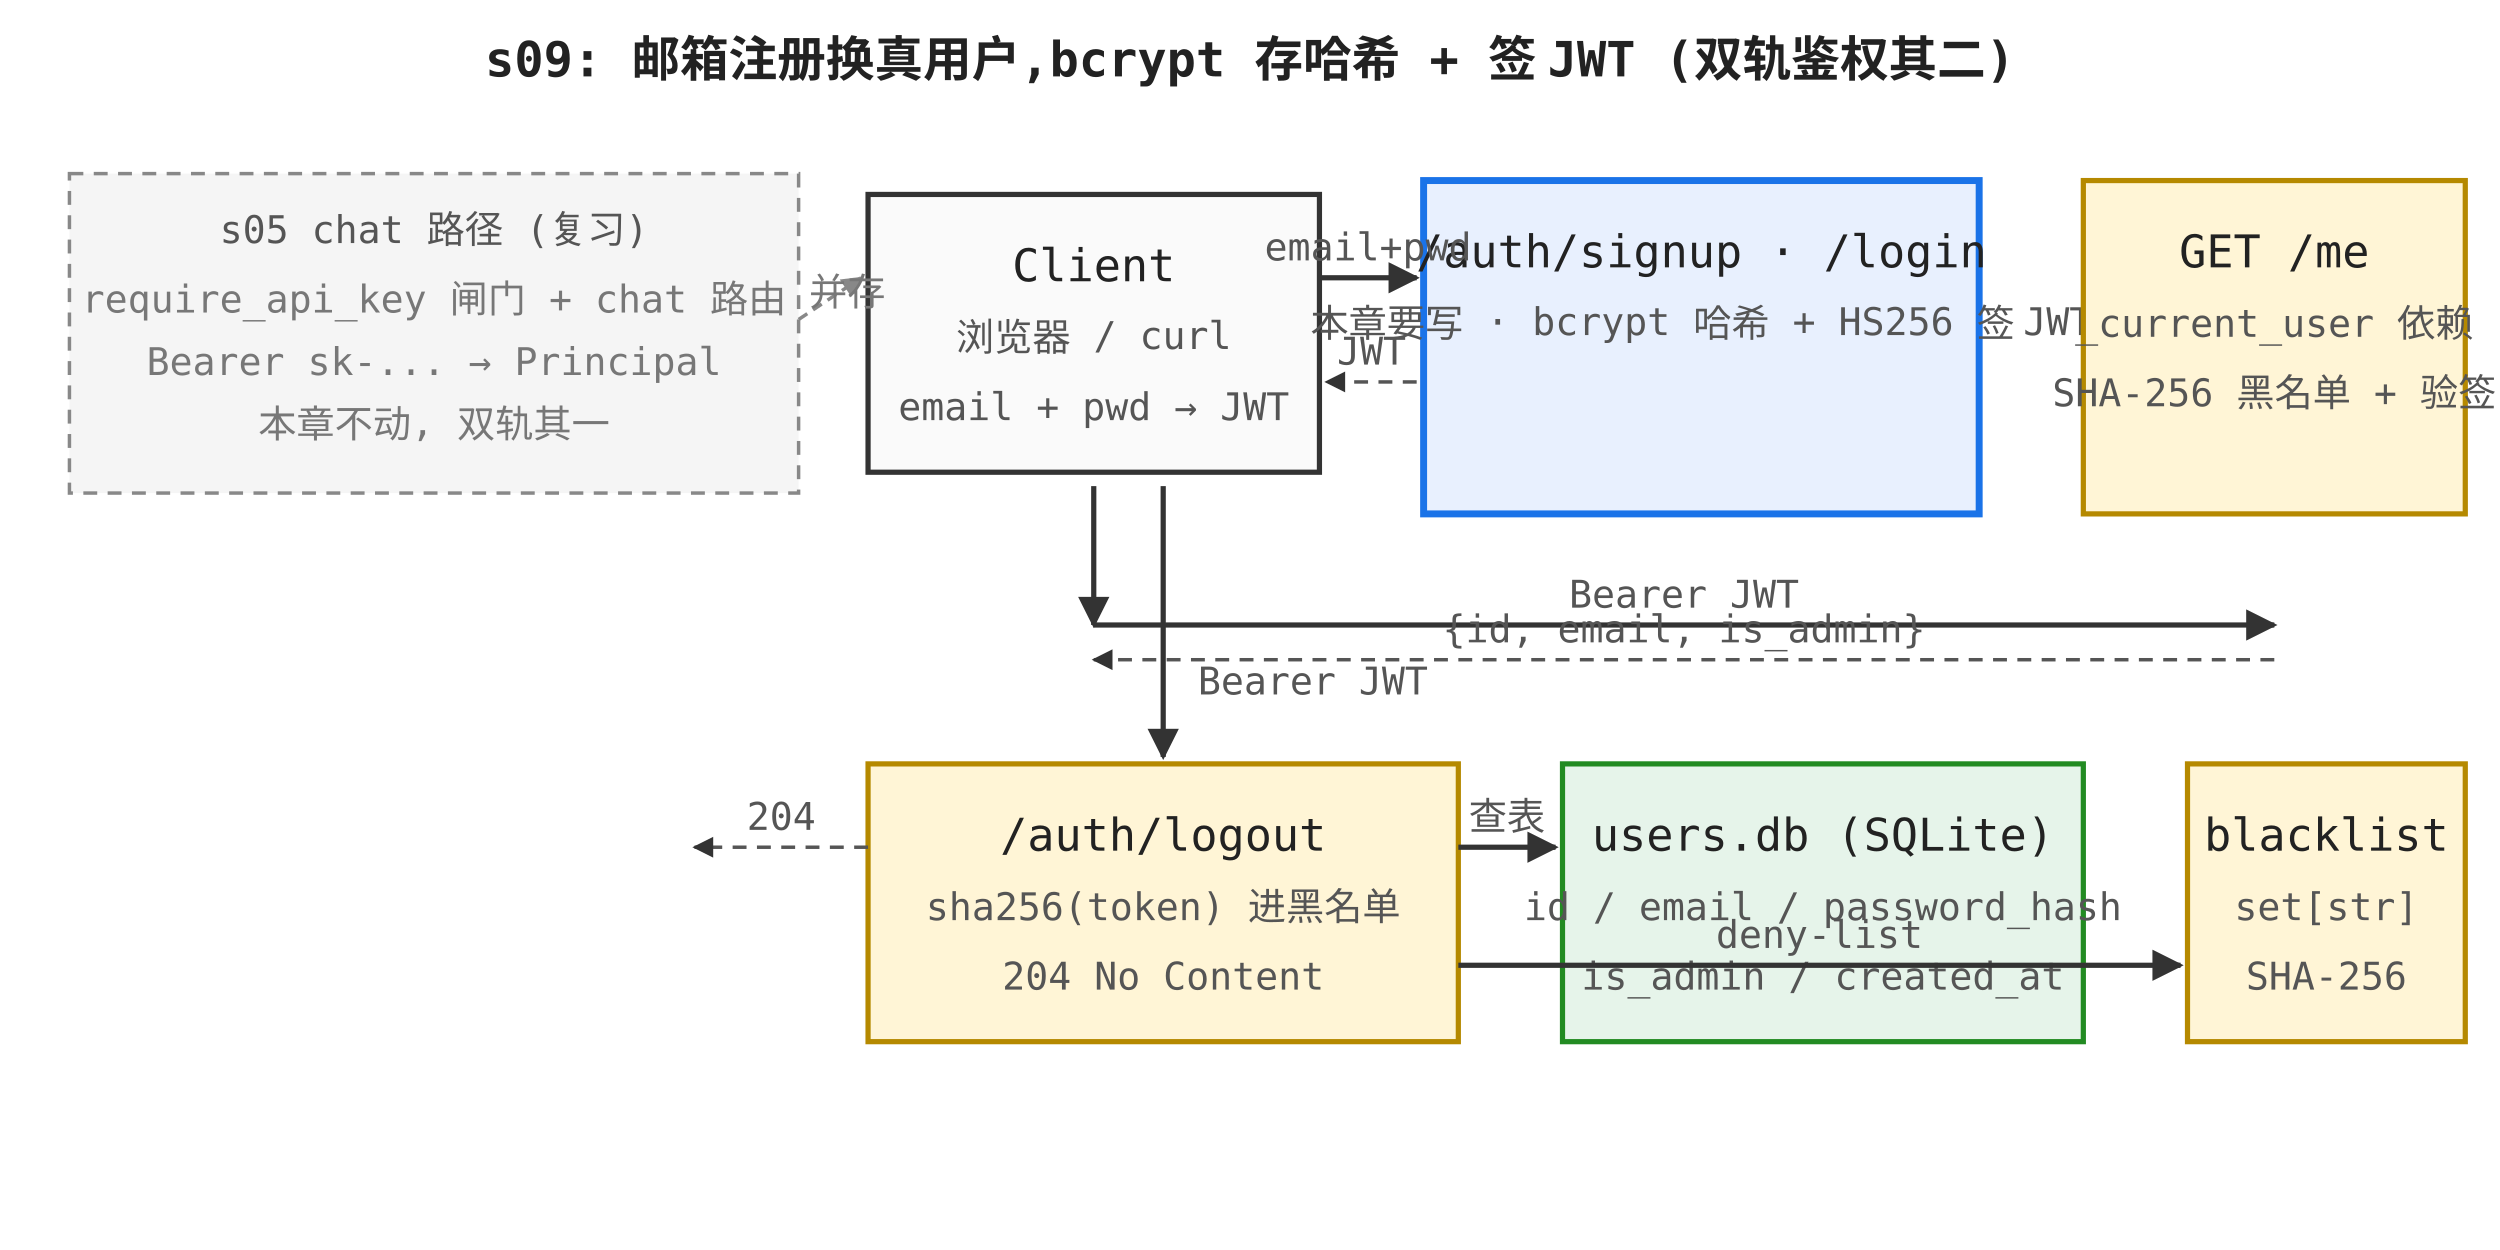
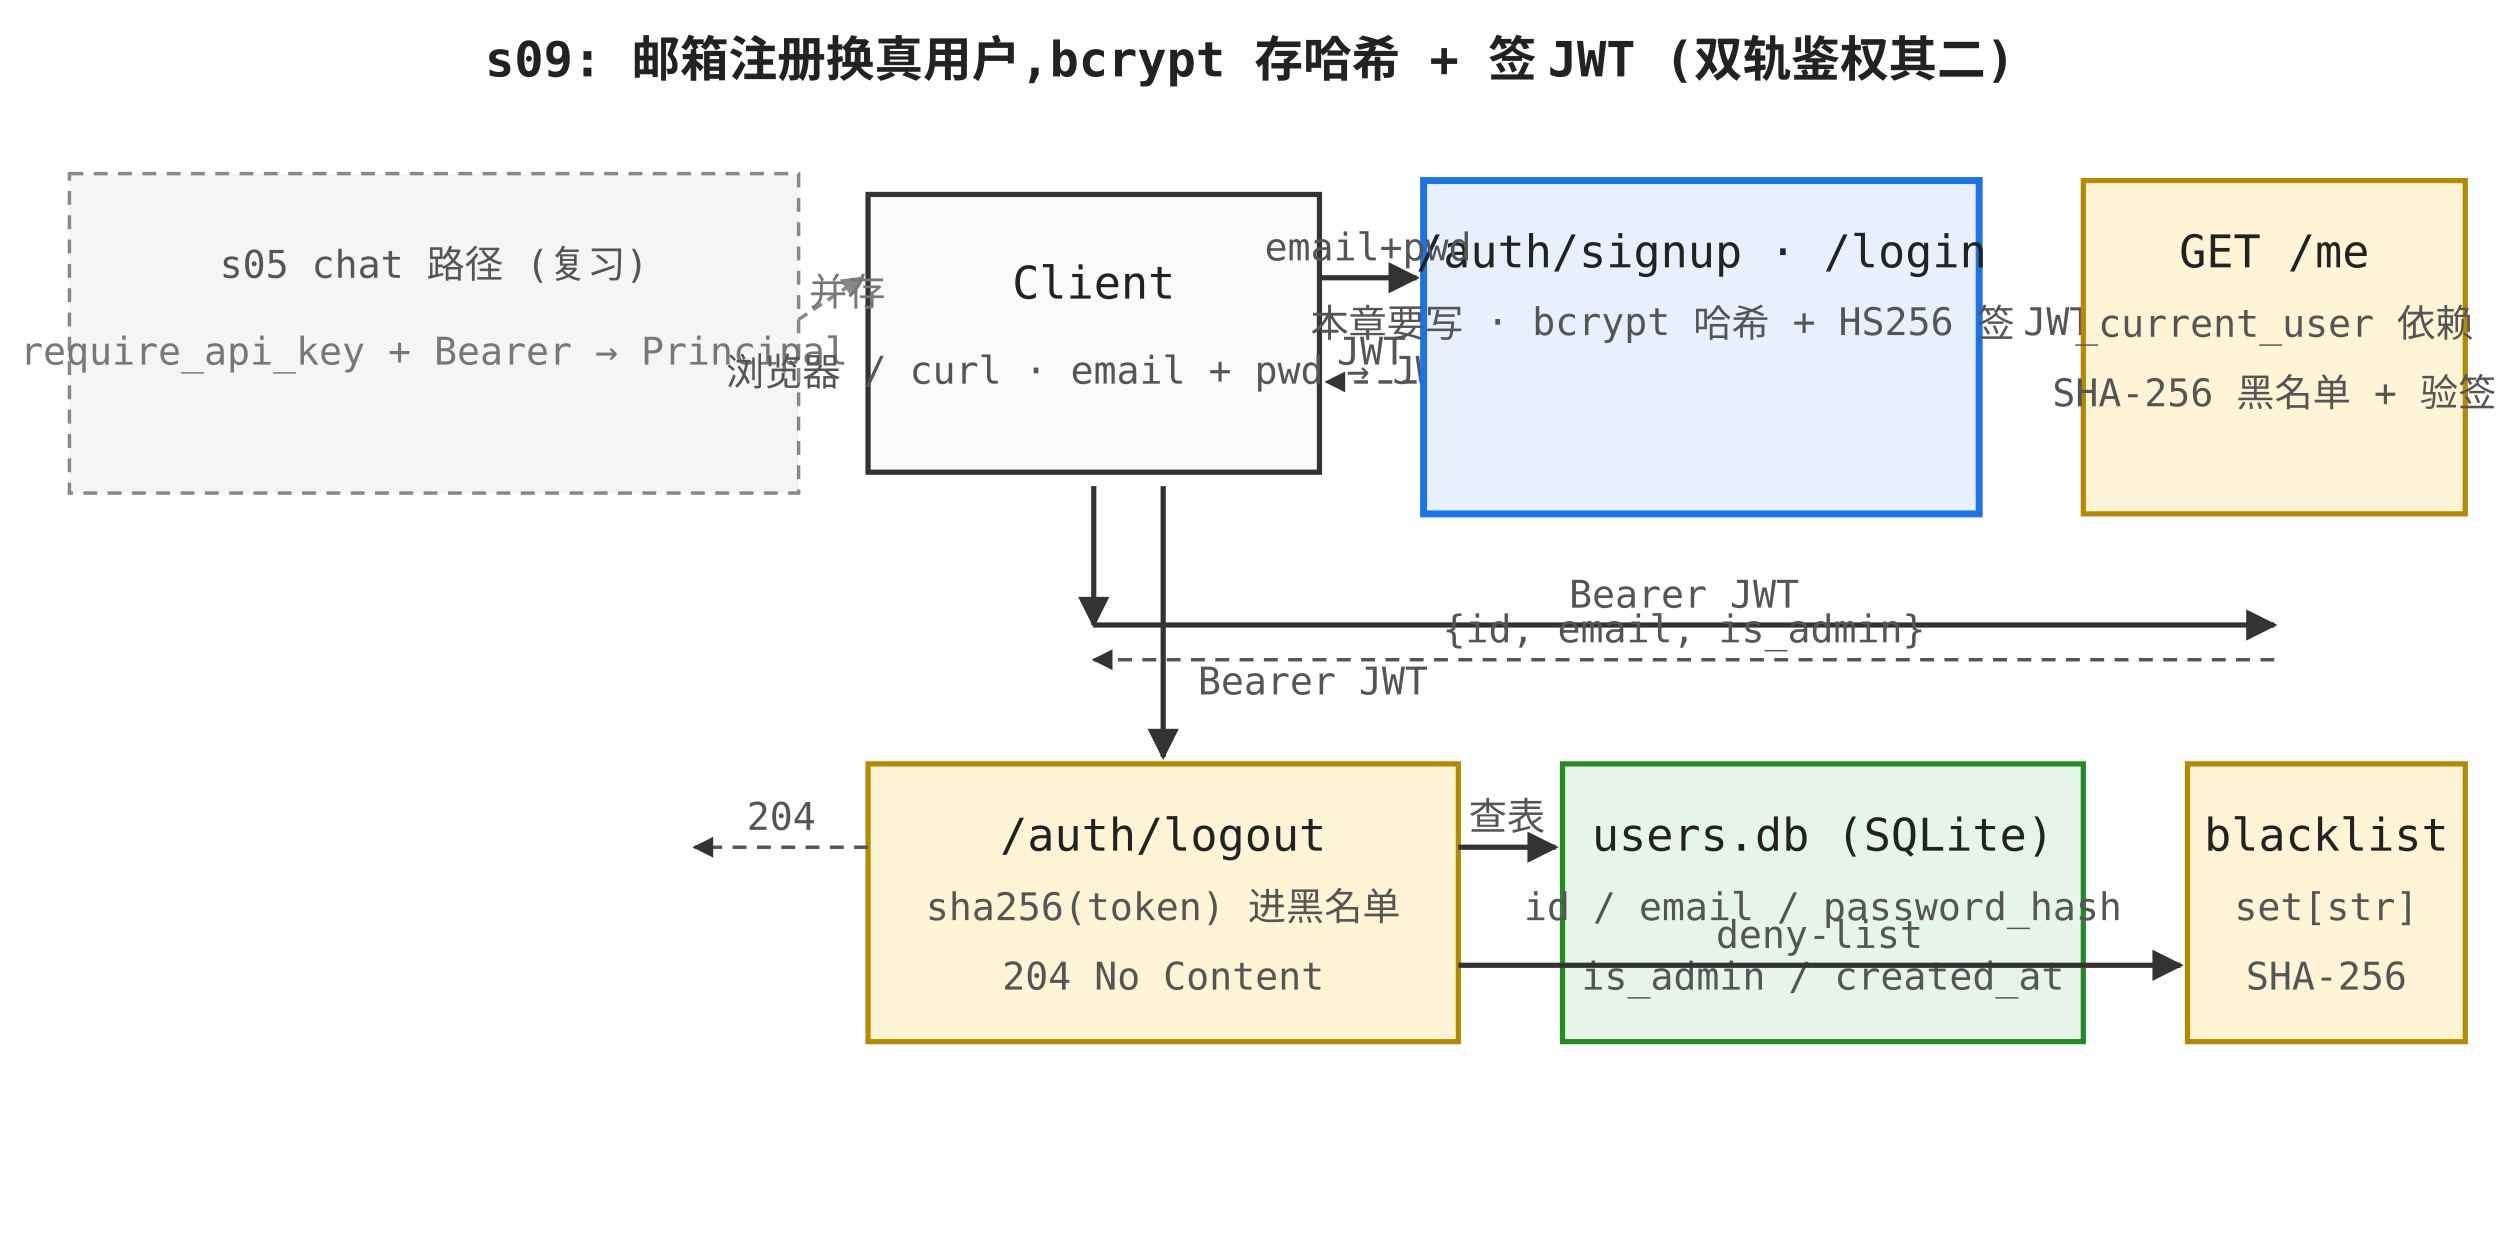
<svg xmlns="http://www.w3.org/2000/svg" viewBox="0 0 720 360" font-family="monospace">
  <style>
    .client     { fill: #fafafa; stroke: #333;    stroke-width: 1.5; }
    .gateway    { fill: #e8f0fe; stroke: #1a73e8; stroke-width: 2;   }
    .middleware { fill: #fff5d6; stroke: #b58900; stroke-width: 1.5; }
    .storage    { fill: #e6f4ea; stroke: #228b22; stroke-width: 1.5; }
    .reference  { fill: #f5f5f5; stroke: #888;    stroke-width: 1; stroke-dasharray: 4 3; }
    .title      { font-size: 14px; font-weight: bold; fill: #222; }
    .label      { font-size: 13px; fill: #222; }
    .small      { font-size: 11px; fill: #555; }
    .refsmall   { font-size: 11px; fill: #777; }
    .arrow      { stroke: #333; stroke-width: 1.5; fill: none; marker-end: url(#arrow); }
    .arrowR     { stroke: #555; stroke-width: 1;   fill: none; marker-end: url(#arrow); stroke-dasharray: 4 3; }
    .arrowRef   { stroke: #888; stroke-width: 1;   fill: none; marker-end: url(#arrowRef); stroke-dasharray: 3 2; }
  </style>
  <defs>
    <marker id="arrow" viewBox="0 0 10 10" refX="9" refY="5" markerWidth="6" markerHeight="6" orient="auto">
      <path d="M0,0 L10,5 L0,10 z" fill="#333" />
    </marker>
    <marker id="arrowRef" viewBox="0 0 10 10" refX="9" refY="5" markerWidth="6" markerHeight="6" orient="auto">
      <path d="M0,0 L10,5 L0,10 z" fill="#888" />
    </marker>
  </defs>
  <text x="360" y="22" text-anchor="middle" class="title">s09: 邮箱注册换真用户,bcrypt 存哈希 + 签 JWT (双轨鉴权其二)</text>
  <rect class="reference" x="20" y="50" width="210" height="92" />
-   <text x="125" y="70" text-anchor="middle" class="small" fill="#555">s05 chat 路径 (复习)</text>
-   <text x="125" y="90" text-anchor="middle" class="refsmall">require_api_key 闸门 + chat 路由</text>
-   <text x="125" y="108" text-anchor="middle" class="refsmall">Bearer sk-... → Principal</text>
-   <text x="125" y="126" text-anchor="middle" class="refsmall">本章不动, 双轨其一</text>
+   <text x="125" y="80" text-anchor="middle" class="small" fill="#555">s05 chat 路径 (复习)</text>
+   <text x="125" y="105" text-anchor="middle" class="refsmall">require_api_key + Bearer → Principal</text>
  <rect class="client" x="250" y="56" width="130" height="80" />
-   <text x="315" y="81" text-anchor="middle" class="label">Client</text>
-   <text x="315" y="101" text-anchor="middle" class="small">浏览器 / curl</text>
-   <text x="315" y="121" text-anchor="middle" class="small">email + pwd → JWT</text>
+   <text x="315" y="86" text-anchor="middle" class="label">Client</text>
+   <text x="315" y="111" text-anchor="middle" class="small">浏览器 / curl · email + pwd → JWT</text>
  <rect class="gateway" x="410" y="52" width="160" height="96" />
  <text x="490" y="77" text-anchor="middle" class="label">/auth/signup · /login</text>
  <text x="490" y="97" text-anchor="middle" class="small">本章要写 · bcrypt 哈希 + HS256 签 JWT</text>
  <rect class="middleware" x="600" y="52" width="110" height="96" />
  <text x="655" y="77" text-anchor="middle" class="label">GET /me</text>
  <text x="655" y="97" text-anchor="middle" class="small">_current_user 依赖</text>
  <text x="655" y="117" text-anchor="middle" class="small">SHA-256 黑名单 + 验签</text>
  <line class="arrow" x1="380" y1="80" x2="408" y2="80" />
  <text x="394" y="75" text-anchor="middle" class="small">email+pwd</text>
  <line class="arrowR" x1="408" y1="110" x2="382" y2="110" />
  <text x="395" y="105" text-anchor="middle" class="small">JWT</text>
  <line class="arrow" x1="315" y1="140" x2="315" y2="180" />
  <line class="arrow" x1="315" y1="180" x2="655" y2="180" />
  <text x="485" y="175" text-anchor="middle" class="small">Bearer JWT</text>
  <line class="arrowR" x1="655" y1="190" x2="315" y2="190" />
  <text x="485" y="185" text-anchor="middle" class="small">{id, email, is_admin}</text>
  <rect class="middleware" x="250" y="220" width="170" height="80" />
  <text x="335" y="245" text-anchor="middle" class="label">/auth/logout</text>
  <text x="335" y="265" text-anchor="middle" class="small">sha256(token) 进黑名单</text>
  <text x="335" y="285" text-anchor="middle" class="small">204 No Content</text>
  <rect class="storage" x="450" y="220" width="150" height="80" />
  <text x="525" y="245" text-anchor="middle" class="label">users.db (SQLite)</text>
  <text x="525" y="265" text-anchor="middle" class="small">id / email / password_hash</text>
  <text x="525" y="285" text-anchor="middle" class="small">is_admin / created_at</text>
  <rect class="middleware" x="630" y="220" width="80" height="80" />
  <text x="670" y="245" text-anchor="middle" class="label">blacklist</text>
  <text x="670" y="265" text-anchor="middle" class="small">set[str]</text>
  <text x="670" y="285" text-anchor="middle" class="small">SHA-256</text>
  <line class="arrow" x1="335" y1="140" x2="335" y2="218" />
  <text x="345" y="200" text-anchor="start" class="small">Bearer JWT</text>
  <line class="arrow" x1="420" y1="244" x2="448" y2="244" />
  <text x="434" y="239" text-anchor="middle" class="small">查表</text>
  <line class="arrow" x1="420" y1="278" x2="628" y2="278" />
  <text x="524" y="273" text-anchor="middle" class="small">deny-list</text>
  <line class="arrowR" x1="250" y1="244" x2="200" y2="244" />
  <text x="225" y="239" text-anchor="middle" class="small">204</text>
  <line class="arrowRef" x1="230" y1="92" x2="248" y2="80" />
  <text x="244" y="88" text-anchor="middle" class="refsmall">并存</text>
</svg>
